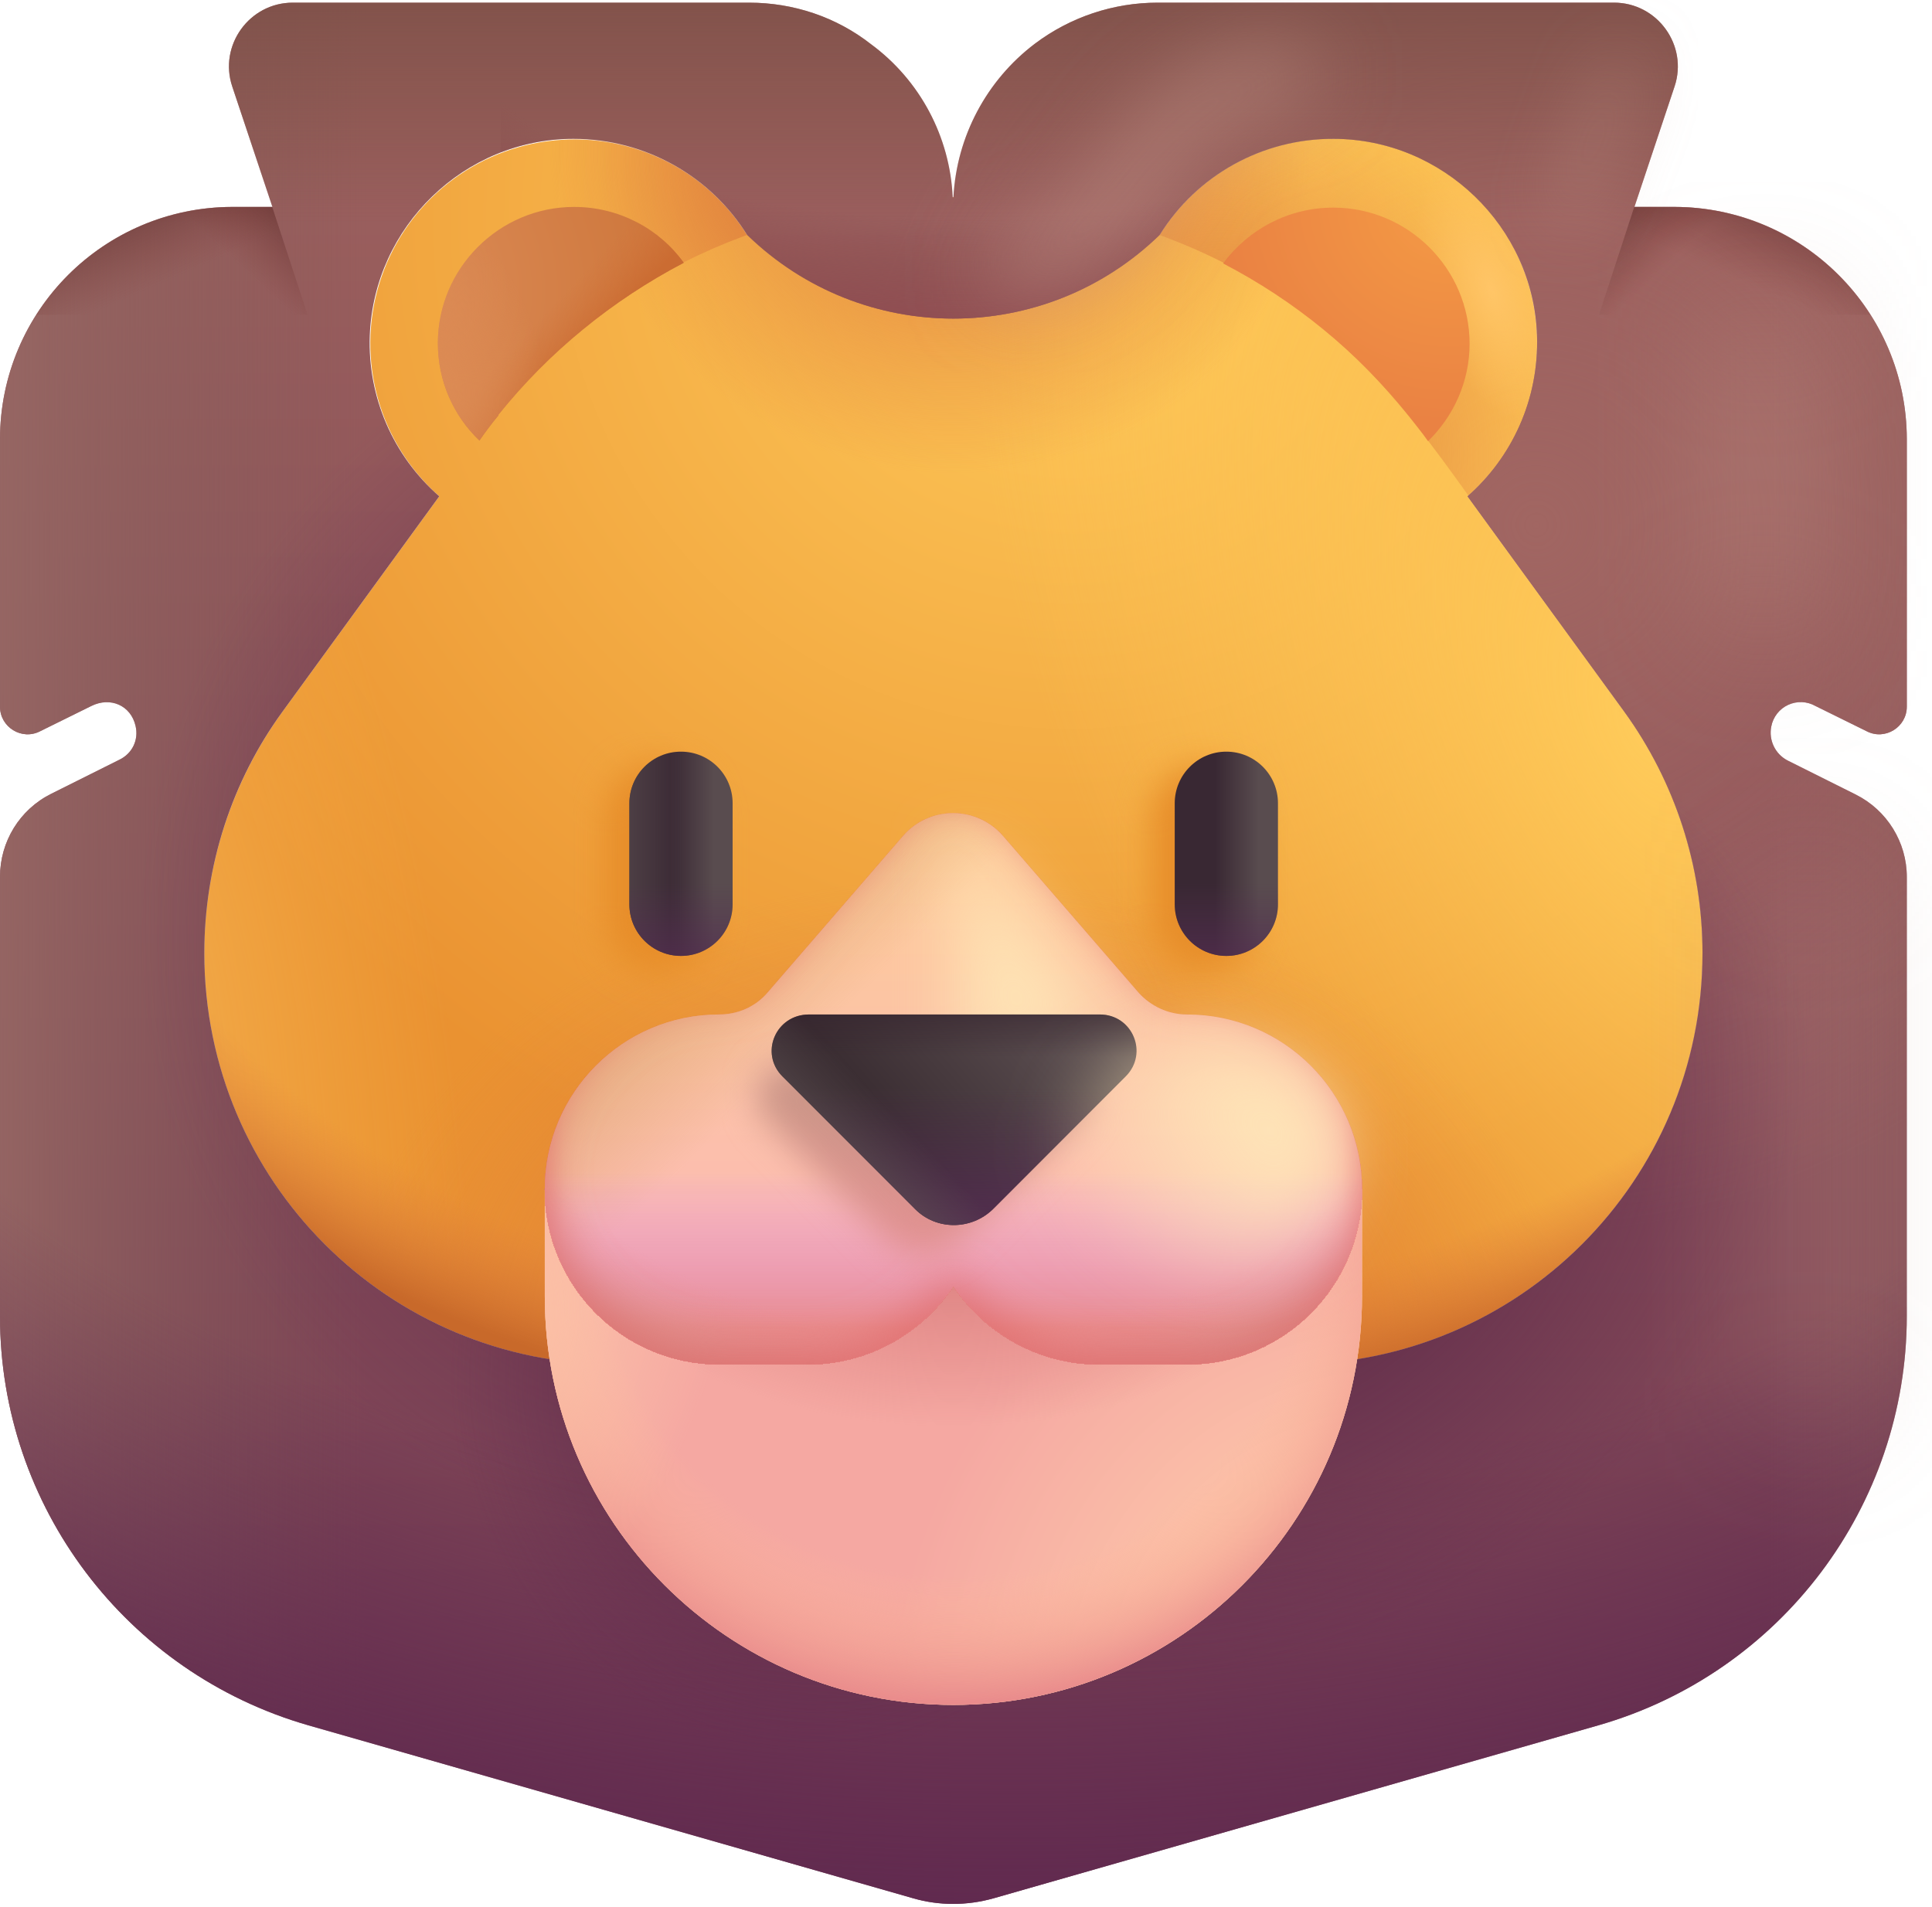
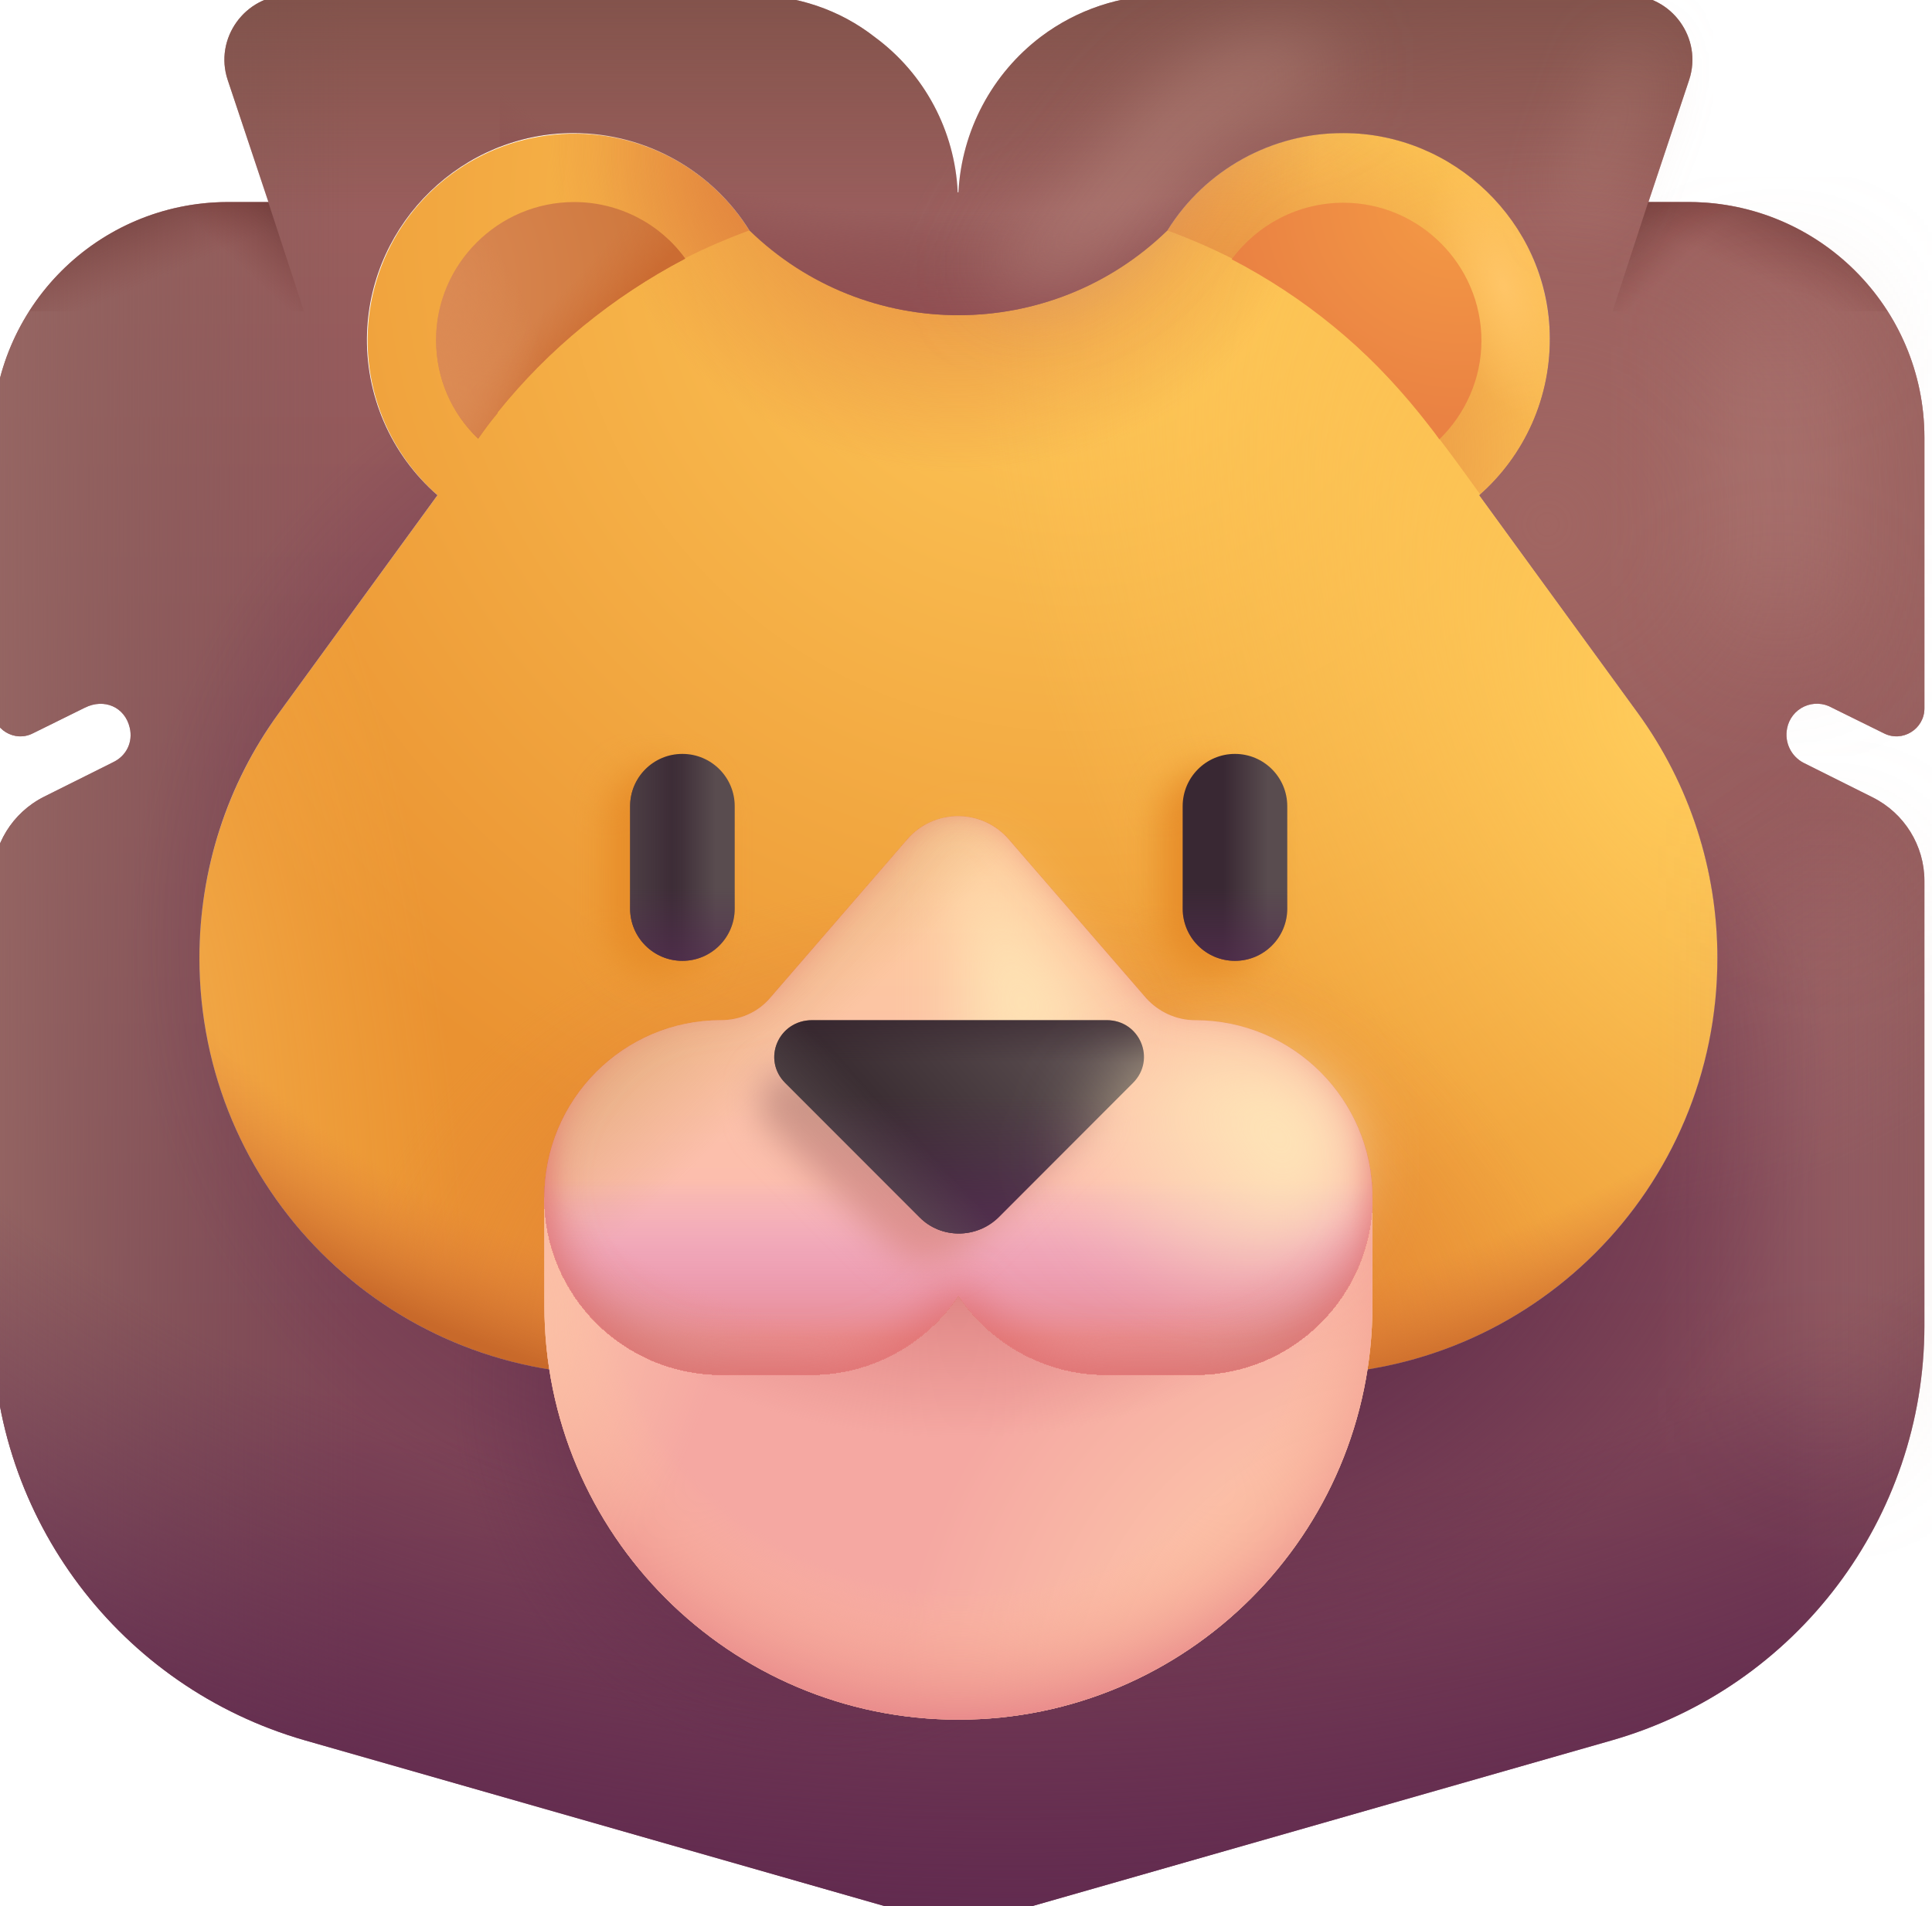
- <svg xmlns="http://www.w3.org/2000/svg" viewBox="2.00 2.00 28.37 28.00">
+ <svg xmlns="http://www.w3.org/2000/svg" viewBox="2.11 2.11 28.00 27.62">
  <g fill="none">
    <path fill="url(#lion-iWYtDMb)" d="m25.85 12.449l-2.3-3.16c.63-.55 1.02-1.35 1.02-2.25a2.996 2.996 0 0 0-5.54-1.59c-.94-.36-1.96-.55-3.03-.55s-2.09.2-3.03.55a2.996 2.996 0 1 0-4.52 3.84l-2.3 3.16A6.04 6.04 0 0 0 5 15.999c0 3.34 2.7 6.04 6.04 6.04h9.92c3.34 0 6.04-2.7 6.04-6.04c0-1.27-.4-2.52-1.15-3.55" />
    <path fill="url(#lion-iwUwZvb)" d="m25.85 12.449l-2.3-3.16c.63-.55 1.02-1.35 1.02-2.25a2.996 2.996 0 0 0-5.54-1.59c-.94-.36-1.96-.55-3.03-.55s-2.09.2-3.03.55a2.996 2.996 0 1 0-4.52 3.84l-2.3 3.16A6.04 6.04 0 0 0 5 15.999c0 3.34 2.7 6.04 6.04 6.04h9.92c3.34 0 6.04-2.7 6.04-6.04c0-1.27-.4-2.52-1.15-3.55" />
    <path fill="url(#lion-iiJ5Y3n)" fill-opacity=".4" d="m25.85 12.449l-2.3-3.16c.63-.55 1.02-1.35 1.02-2.25a2.996 2.996 0 0 0-5.54-1.59c-.94-.36-1.96-.55-3.03-.55s-2.09.2-3.03.55a2.996 2.996 0 1 0-4.52 3.84l-2.3 3.16A6.04 6.04 0 0 0 5 15.999c0 3.34 2.7 6.04 6.04 6.04h9.92c3.34 0 6.04-2.7 6.04-6.04c0-1.27-.4-2.52-1.15-3.55" />
    <path fill="url(#lion-iqNjKGc)" d="m25.85 12.449l-2.3-3.16c.63-.55 1.02-1.35 1.02-2.25a2.996 2.996 0 0 0-5.54-1.59c-.94-.36-1.96-.55-3.03-.55s-2.09.2-3.03.55a2.996 2.996 0 1 0-4.52 3.84l-2.3 3.16A6.04 6.04 0 0 0 5 15.999c0 3.34 2.7 6.04 6.04 6.04h9.92c3.34 0 6.04-2.7 6.04-6.04c0-1.27-.4-2.52-1.15-3.55" />
    <path fill="url(#lion-iuSfeNd)" d="m25.85 12.449l-2.3-3.16c.63-.55 1.02-1.35 1.02-2.25a2.996 2.996 0 0 0-5.54-1.59c-.94-.36-1.96-.55-3.03-.55s-2.09.2-3.03.55a2.996 2.996 0 1 0-4.52 3.84l-2.3 3.16A6.04 6.04 0 0 0 5 15.999c0 3.34 2.7 6.04 6.04 6.04h9.92c3.34 0 6.04-2.7 6.04-6.04c0-1.27-.4-2.52-1.15-3.55" />
    <path fill="url(#lion-iDLIgXc)" d="m25.85 12.449l-2.3-3.16c.63-.55 1.02-1.35 1.02-2.25a2.996 2.996 0 0 0-5.54-1.59c-.94-.36-1.96-.55-3.03-.55s-2.09.2-3.03.55a2.996 2.996 0 1 0-4.52 3.84l-2.3 3.16A6.04 6.04 0 0 0 5 15.999c0 3.34 2.7 6.04 6.04 6.04h9.92c3.34 0 6.04-2.7 6.04-6.04c0-1.27-.4-2.52-1.15-3.55" />
    <path fill="url(#lion-iAM5hBe)" d="m23.562 9.278l-.007-.01c-1.006-1.4-2.167-3.014-4.715-3.883v-.006q.096.034.19.07a2.996 2.996 0 0 1 5.54 1.59c0 .894-.385 1.69-1.008 2.24" />
    <path fill="url(#lion-iwdNeJj)" d="m23.562 9.278l-.007-.01c-1.006-1.4-2.167-3.014-4.715-3.883v-.006q.096.034.19.07a2.996 2.996 0 0 1 5.54 1.59c0 .894-.385 1.69-1.008 2.24" />
    <path fill="url(#lion-i0NgWcb)" d="m8.434 9.278l.007-.01c1.006-1.4 2.167-3.014 4.715-3.883v-.006l-.19.07a2.996 2.996 0 0 0-5.54 1.59c0 .894.385 1.69 1.008 2.24" />
    <path fill="url(#lion-ikcUgkb)" d="M9.04 8.469c.09-.13.18-.25.28-.37v-.01c.74-.92 1.67-1.68 2.72-2.23c-.36-.5-.95-.82-1.61-.82c-1.1 0-2 .9-2 2c0 .56.23 1.07.61 1.43" />
    <path fill="url(#lion-ivz6NMd)" d="M9.04 8.469c.09-.13.18-.25.28-.37v-.01c.74-.92 1.67-1.68 2.72-2.23c-.36-.5-.95-.82-1.61-.82c-1.1 0-2 .9-2 2c0 .56.23 1.07.61 1.43" />
    <path fill="url(#lion-ioKTkdb)" d="M9.04 8.469c.09-.13.18-.25.28-.37v-.01c.74-.92 1.67-1.68 2.72-2.23c-.36-.5-.95-.82-1.61-.82c-1.1 0-2 .9-2 2c0 .56.23 1.07.61 1.43" />
    <path fill="url(#lion-iLOSEQd)" d="M22.68 8.099c.1.13.2.25.29.38c.37-.36.61-.87.61-1.43c0-1.1-.9-2-2-2c-.66 0-1.25.32-1.62.82a8.5 8.5 0 0 1 2.72 2.23" />
    <path fill="url(#lion-iSW5cfb)" d="m28.66 12.369l.75.37c.27.14.59-.06.59-.36v-3.93a3.415 3.415 0 0 0-3.41-3.41H26l.59-1.77c.2-.6-.25-1.23-.89-1.23H19c-.65 0-1.28.21-1.8.6a3.03 3.03 0 0 0-1.2 2.26h-.01c-.04-.89-.48-1.72-1.2-2.25c-.51-.4-1.14-.61-1.79-.61H6.3c-.64 0-1.09.63-.89 1.23L6 5.039h-.59A3.415 3.415 0 0 0 2 8.449v3.93c0 .3.32.5.59.36l.75-.37c.28-.14.58-.01.65.29c.05.21-.05.41-.24.5l-1 .5c-.46.23-.75.7-.75 1.22v6.45c0 2.79 1.85 5.24 4.53 6.01l8.88 2.54c.38.11.79.11 1.18 0l8.88-2.54a6.255 6.255 0 0 0 4.53-6.01v-6.45c0-.51-.29-.98-.75-1.21l-1-.5a.46.46 0 0 1-.24-.5a.44.44 0 0 1 .65-.3M27 15.999c0 3.34-2.7 6.04-6.04 6.04h-9.92c-3.34 0-6.04-2.7-6.04-6.04c0-1.28.4-2.52 1.15-3.55l2.3-3.16a2.99 2.99 0 0 1-1.02-2.36c.06-1.6 1.39-2.89 2.99-2.89c1.07 0 2.02.56 2.55 1.41a4.347 4.347 0 0 0 6.06 0a2.99 2.99 0 0 1 2.55-1.41c1.6 0 2.94 1.29 2.99 2.89c.03.94-.37 1.79-1.02 2.36l2.3 3.16a6.04 6.04 0 0 1 1.15 3.55" />
    <path fill="url(#lion-iaNvX7c)" d="m28.66 12.369l.75.37c.27.14.59-.06.59-.36v-3.93a3.415 3.415 0 0 0-3.41-3.41H26l.59-1.77c.2-.6-.25-1.23-.89-1.23H19c-.65 0-1.28.21-1.8.6a3.03 3.03 0 0 0-1.2 2.26h-.01c-.04-.89-.48-1.72-1.2-2.25c-.51-.4-1.14-.61-1.79-.61H6.3c-.64 0-1.09.63-.89 1.23L6 5.039h-.59A3.415 3.415 0 0 0 2 8.449v3.93c0 .3.32.5.59.36l.75-.37c.28-.14.58-.01.65.29c.05.21-.05.41-.24.5l-1 .5c-.46.23-.75.7-.75 1.22v6.45c0 2.79 1.85 5.24 4.53 6.01l8.88 2.54c.38.11.79.11 1.18 0l8.88-2.54a6.255 6.255 0 0 0 4.53-6.01v-6.45c0-.51-.29-.98-.75-1.21l-1-.5a.46.46 0 0 1-.24-.5a.44.44 0 0 1 .65-.3M27 15.999c0 3.34-2.7 6.04-6.04 6.04h-9.92c-3.34 0-6.04-2.7-6.04-6.04c0-1.28.4-2.52 1.15-3.55l2.3-3.16a2.99 2.99 0 0 1-1.02-2.36c.06-1.6 1.39-2.89 2.99-2.89c1.07 0 2.02.56 2.55 1.41a4.347 4.347 0 0 0 6.06 0a2.99 2.99 0 0 1 2.55-1.41c1.6 0 2.94 1.29 2.99 2.89c.03.94-.37 1.79-1.02 2.36l2.3 3.16a6.04 6.04 0 0 1 1.15 3.55" />
    <path fill="url(#lion-ikAM6Je)" d="m28.66 12.369l.75.37c.27.14.59-.06.59-.36v-3.93a3.415 3.415 0 0 0-3.41-3.41H26l.59-1.77c.2-.6-.25-1.23-.89-1.23H19c-.65 0-1.28.21-1.8.6a3.03 3.03 0 0 0-1.2 2.26h-.01c-.04-.89-.48-1.72-1.2-2.25c-.51-.4-1.14-.61-1.79-.61H6.3c-.64 0-1.09.63-.89 1.23L6 5.039h-.59A3.415 3.415 0 0 0 2 8.449v3.93c0 .3.32.5.59.36l.75-.37c.28-.14.58-.01.65.29c.05.21-.05.41-.24.5l-1 .5c-.46.23-.75.7-.75 1.22v6.45c0 2.79 1.85 5.24 4.53 6.01l8.88 2.54c.38.11.79.11 1.18 0l8.88-2.54a6.255 6.255 0 0 0 4.53-6.01v-6.45c0-.51-.29-.98-.75-1.21l-1-.5a.46.46 0 0 1-.24-.5a.44.44 0 0 1 .65-.3M27 15.999c0 3.34-2.7 6.04-6.04 6.04h-9.92c-3.34 0-6.04-2.7-6.04-6.04c0-1.28.4-2.52 1.15-3.55l2.3-3.16a2.99 2.99 0 0 1-1.02-2.36c.06-1.6 1.39-2.89 2.99-2.89c1.07 0 2.02.56 2.55 1.41a4.347 4.347 0 0 0 6.06 0a2.99 2.99 0 0 1 2.55-1.41c1.6 0 2.94 1.29 2.99 2.89c.03.94-.37 1.79-1.02 2.36l2.3 3.16a6.04 6.04 0 0 1 1.15 3.55" />
    <path fill="url(#lion-ifF7dec)" d="m28.66 12.369l.75.37c.27.14.59-.06.59-.36v-3.93a3.415 3.415 0 0 0-3.41-3.41H26l.59-1.77c.2-.6-.25-1.23-.89-1.23H19c-.65 0-1.28.21-1.8.6a3.03 3.03 0 0 0-1.2 2.26h-.01c-.04-.89-.48-1.72-1.2-2.25c-.51-.4-1.14-.61-1.79-.61H6.3c-.64 0-1.09.63-.89 1.23L6 5.039h-.59A3.415 3.415 0 0 0 2 8.449v3.93c0 .3.32.5.59.36l.75-.37c.28-.14.58-.01.65.29c.05.21-.05.41-.24.5l-1 .5c-.46.23-.75.7-.75 1.22v6.45c0 2.79 1.85 5.24 4.53 6.01l8.88 2.54c.38.11.79.11 1.18 0l8.88-2.54a6.255 6.255 0 0 0 4.53-6.01v-6.45c0-.51-.29-.98-.75-1.21l-1-.5a.46.46 0 0 1-.24-.5a.44.44 0 0 1 .65-.3M27 15.999c0 3.34-2.7 6.04-6.04 6.04h-9.92c-3.34 0-6.04-2.7-6.04-6.04c0-1.28.4-2.52 1.15-3.55l2.3-3.16a2.99 2.99 0 0 1-1.02-2.36c.06-1.6 1.39-2.89 2.99-2.89c1.07 0 2.02.56 2.55 1.41a4.347 4.347 0 0 0 6.06 0a2.99 2.99 0 0 1 2.55-1.41c1.6 0 2.94 1.29 2.99 2.89c.03.94-.37 1.79-1.02 2.36l2.3 3.16a6.04 6.04 0 0 1 1.15 3.55" />
    <path fill="url(#lion-ixvK2Rc)" d="m28.66 12.369l.75.37c.27.14.59-.06.59-.36v-3.93a3.415 3.415 0 0 0-3.41-3.41H26l.59-1.77c.2-.6-.25-1.23-.89-1.23H19c-.65 0-1.28.21-1.8.6a3.03 3.03 0 0 0-1.2 2.26h-.01c-.04-.89-.48-1.72-1.2-2.25c-.51-.4-1.14-.61-1.79-.61H6.3c-.64 0-1.09.63-.89 1.23L6 5.039h-.59A3.415 3.415 0 0 0 2 8.449v3.93c0 .3.32.5.59.36l.75-.37c.28-.14.58-.01.65.29c.05.21-.05.41-.24.5l-1 .5c-.46.23-.75.7-.75 1.22v6.45c0 2.79 1.85 5.24 4.53 6.01l8.88 2.54c.38.11.79.11 1.18 0l8.88-2.54a6.255 6.255 0 0 0 4.53-6.01v-6.45c0-.51-.29-.98-.75-1.21l-1-.5a.46.46 0 0 1-.24-.5a.44.44 0 0 1 .65-.3M27 15.999c0 3.34-2.7 6.04-6.04 6.04h-9.92c-3.34 0-6.04-2.7-6.04-6.04c0-1.28.4-2.52 1.15-3.55l2.3-3.16a2.99 2.99 0 0 1-1.02-2.36c.06-1.6 1.39-2.89 2.99-2.89c1.07 0 2.02.56 2.55 1.41a4.347 4.347 0 0 0 6.06 0a2.99 2.99 0 0 1 2.55-1.41c1.6 0 2.94 1.29 2.99 2.89c.03.94-.37 1.79-1.02 2.36l2.3 3.16a6.04 6.04 0 0 1 1.15 3.55" />
    <path fill="url(#lion-iuHVa8d)" d="m28.66 12.369l.75.37c.27.14.59-.06.59-.36v-3.93a3.415 3.415 0 0 0-3.41-3.41H26l.59-1.77c.2-.6-.25-1.23-.89-1.23H19c-.65 0-1.28.21-1.8.6a3.03 3.03 0 0 0-1.2 2.26h-.01c-.04-.89-.48-1.72-1.2-2.25c-.51-.4-1.14-.61-1.79-.61H6.3c-.64 0-1.09.63-.89 1.23L6 5.039h-.59A3.415 3.415 0 0 0 2 8.449v3.93c0 .3.32.5.59.36l.75-.37c.28-.14.58-.01.65.29c.05.21-.05.41-.24.5l-1 .5c-.46.23-.75.7-.75 1.22v6.45c0 2.79 1.85 5.24 4.53 6.01l8.88 2.54c.38.11.79.11 1.18 0l8.88-2.54a6.255 6.255 0 0 0 4.53-6.01v-6.45c0-.51-.29-.98-.75-1.21l-1-.5a.46.46 0 0 1-.24-.5a.44.44 0 0 1 .65-.3M27 15.999c0 3.34-2.7 6.04-6.04 6.04h-9.92c-3.34 0-6.04-2.7-6.04-6.04c0-1.28.4-2.52 1.15-3.55l2.3-3.16a2.99 2.99 0 0 1-1.02-2.36c.06-1.6 1.39-2.89 2.99-2.89c1.07 0 2.02.56 2.55 1.41a4.347 4.347 0 0 0 6.06 0a2.99 2.99 0 0 1 2.55-1.41c1.6 0 2.94 1.29 2.99 2.89c.03.94-.37 1.79-1.02 2.36l2.3 3.16a6.04 6.04 0 0 1 1.15 3.55" />
    <path fill="url(#lion-izm2izd)" d="m28.66 12.369l.75.37c.27.14.59-.06.59-.36v-3.93a3.415 3.415 0 0 0-3.41-3.41H26l.59-1.77c.2-.6-.25-1.23-.89-1.23H19c-.65 0-1.28.21-1.8.6a3.03 3.03 0 0 0-1.2 2.26h-.01c-.04-.89-.48-1.72-1.2-2.25c-.51-.4-1.14-.61-1.79-.61H6.3c-.64 0-1.09.63-.89 1.23L6 5.039h-.59A3.415 3.415 0 0 0 2 8.449v3.93c0 .3.32.5.59.36l.75-.37c.28-.14.58-.01.65.29c.05.21-.05.41-.24.5l-1 .5c-.46.23-.75.7-.75 1.22v6.45c0 2.79 1.85 5.24 4.53 6.01l8.88 2.54c.38.11.79.11 1.18 0l8.88-2.54a6.255 6.255 0 0 0 4.53-6.01v-6.45c0-.51-.29-.98-.75-1.21l-1-.5a.46.46 0 0 1-.24-.5a.44.44 0 0 1 .65-.3M27 15.999c0 3.34-2.7 6.04-6.04 6.04h-9.92c-3.34 0-6.04-2.7-6.04-6.04c0-1.28.4-2.52 1.15-3.55l2.3-3.16a2.99 2.99 0 0 1-1.02-2.36c.06-1.6 1.39-2.89 2.99-2.89c1.07 0 2.02.56 2.55 1.41a4.347 4.347 0 0 0 6.06 0a2.99 2.99 0 0 1 2.55-1.41c1.6 0 2.94 1.29 2.99 2.89c.03.94-.37 1.79-1.02 2.36l2.3 3.16a6.04 6.04 0 0 1 1.15 3.55" />
    <path fill="url(#lion-iCHXbvA)" d="m28.66 12.369l.75.37c.27.14.59-.06.59-.36v-3.93a3.415 3.415 0 0 0-3.41-3.41H26l.59-1.77c.2-.6-.25-1.23-.89-1.23H19c-.65 0-1.28.21-1.8.6a3.03 3.03 0 0 0-1.2 2.26h-.01c-.04-.89-.48-1.72-1.2-2.25c-.51-.4-1.14-.61-1.79-.61H6.3c-.64 0-1.09.63-.89 1.23L6 5.039h-.59A3.415 3.415 0 0 0 2 8.449v3.93c0 .3.32.5.59.36l.75-.37c.28-.14.58-.01.65.29c.05.21-.05.41-.24.5l-1 .5c-.46.23-.75.7-.75 1.22v6.45c0 2.79 1.85 5.24 4.53 6.01l8.88 2.54c.38.11.79.11 1.18 0l8.88-2.54a6.255 6.255 0 0 0 4.53-6.01v-6.45c0-.51-.29-.98-.75-1.21l-1-.5a.46.46 0 0 1-.24-.5a.44.44 0 0 1 .65-.3M27 15.999c0 3.34-2.7 6.04-6.04 6.04h-9.92c-3.34 0-6.04-2.7-6.04-6.04c0-1.28.4-2.52 1.15-3.55l2.3-3.16a2.99 2.99 0 0 1-1.02-2.36c.06-1.6 1.39-2.89 2.99-2.89c1.07 0 2.02.56 2.55 1.41a4.347 4.347 0 0 0 6.06 0a2.99 2.99 0 0 1 2.55-1.41c1.6 0 2.94 1.29 2.99 2.89c.03.94-.37 1.79-1.02 2.36l2.3 3.16a6.04 6.04 0 0 1 1.15 3.55" />
    <path fill="url(#lion-ioiFITg)" d="m28.66 12.369l.75.37c.27.14.59-.06.59-.36v-3.93a3.415 3.415 0 0 0-3.41-3.41H26l.59-1.77c.2-.6-.25-1.23-.89-1.23H19c-.65 0-1.28.21-1.8.6a3.03 3.03 0 0 0-1.2 2.26h-.01c-.04-.89-.48-1.72-1.2-2.25c-.51-.4-1.14-.61-1.79-.61H6.3c-.64 0-1.09.63-.89 1.23L6 5.039h-.59A3.415 3.415 0 0 0 2 8.449v3.93c0 .3.32.5.59.36l.75-.37c.28-.14.58-.01.65.29c.05.21-.05.41-.24.5l-1 .5c-.46.23-.75.7-.75 1.22v6.45c0 2.79 1.85 5.24 4.53 6.01l8.88 2.54c.38.11.79.11 1.18 0l8.88-2.54a6.255 6.255 0 0 0 4.53-6.01v-6.45c0-.51-.29-.98-.75-1.21l-1-.5a.46.46 0 0 1-.24-.5a.44.44 0 0 1 .65-.3M27 15.999c0 3.34-2.7 6.04-6.04 6.04h-9.92c-3.34 0-6.04-2.7-6.04-6.04c0-1.28.4-2.52 1.15-3.55l2.3-3.16a2.99 2.99 0 0 1-1.02-2.36c.06-1.6 1.39-2.89 2.99-2.89c1.07 0 2.02.56 2.55 1.41a4.347 4.347 0 0 0 6.06 0a2.99 2.99 0 0 1 2.55-1.41c1.6 0 2.94 1.29 2.99 2.89c.03.94-.37 1.79-1.02 2.36l2.3 3.16a6.04 6.04 0 0 1 1.15 3.55" />
    <path fill="url(#lion-iZyyhGd)" d="M22 2.039h-3c-.65 0-1.28.21-1.8.6a3.03 3.03 0 0 0-1.2 2.26h-.01c-.04-.89-.48-1.72-1.2-2.25c-.51-.4-1.14-.61-1.79-.61H9.352v2.2a3.004 3.004 0 0 1 3.618 1.21a4.347 4.347 0 0 0 6.06 0A2.99 2.99 0 0 1 22 4.069z" />
    <path fill="url(#lion-i2tLGxb)" d="M2.532 6.623h3.984l-.519-1.584H5.41a3.42 3.42 0 0 0-2.878 1.584" />
    <path fill="url(#lion-i8quo2b)" d="M2.532 6.623h3.984l-.519-1.584H5.41a3.42 3.42 0 0 0-2.878 1.584" />
    <path fill="url(#lion-iYJkD4c)" d="M29.464 6.623H25.48l.518-1.584h.588a3.42 3.42 0 0 1 2.878 1.584" />
    <path fill="url(#lion-iDskrKe)" d="M29.464 6.623H25.48l.518-1.584h.588a3.42 3.42 0 0 1 2.878 1.584" />
    <path fill="#FFDEA3" d="M16 27.039c-3.31 0-6-2.69-6-6v-1.57h12v1.57c0 3.31-2.69 6-6 6" />
    <path fill="url(#lion-iYva03b)" d="M16 27.039c-3.31 0-6-2.69-6-6v-1.57h12v1.57c0 3.31-2.69 6-6 6" />
    <path fill="url(#lion-i2TyHEd)" d="M16 27.039c-3.31 0-6-2.69-6-6v-1.57h12v1.57c0 3.31-2.69 6-6 6" />
    <path fill="url(#lion-iewYibd)" d="M16 27.039c-3.31 0-6-2.69-6-6v-1.57h12v1.57c0 3.31-2.69 6-6 6" />
    <path fill="url(#lion-i2yXaAe)" d="M16 27.039c-3.31 0-6-2.69-6-6v-1.57h12v1.57c0 3.31-2.69 6-6 6" />
    <g filter="url(#lion-iYJqrrd)">
      <path fill="url(#lion-i3UP6md)" d="M19.43 16.899c-.27 0-.53-.12-.71-.32l-1.99-2.3a.97.97 0 0 0-1.47 0l-1.99 2.3c-.18.21-.44.32-.71.32c-1.41 0-2.56 1.15-2.56 2.57a2.57 2.57 0 0 0 2.57 2.57h1.29c.89 0 1.68-.46 2.14-1.15c.46.69 1.25 1.15 2.14 1.15h1.29a2.57 2.57 0 1 0 0-5.14" />
      <path fill="url(#lion-i7uKghe)" d="M19.43 16.899c-.27 0-.53-.12-.71-.32l-1.99-2.3a.97.97 0 0 0-1.47 0l-1.99 2.3c-.18.21-.44.32-.71.32c-1.41 0-2.56 1.15-2.56 2.57a2.57 2.57 0 0 0 2.57 2.57h1.29c.89 0 1.68-.46 2.14-1.15c.46.69 1.25 1.15 2.14 1.15h1.29a2.57 2.57 0 1 0 0-5.14" />
      <path fill="url(#lion-ixIS9Rj)" d="M19.43 16.899c-.27 0-.53-.12-.71-.32l-1.99-2.3a.97.97 0 0 0-1.47 0l-1.99 2.3c-.18.21-.44.32-.71.32c-1.41 0-2.56 1.15-2.56 2.57a2.57 2.57 0 0 0 2.57 2.57h1.29c.89 0 1.68-.46 2.14-1.15c.46.69 1.25 1.15 2.14 1.15h1.29a2.57 2.57 0 1 0 0-5.14" />
      <path fill="url(#lion-ivdoy5d)" d="M19.43 16.899c-.27 0-.53-.12-.71-.32l-1.99-2.3a.97.97 0 0 0-1.47 0l-1.99 2.3c-.18.21-.44.32-.71.32c-1.41 0-2.56 1.15-2.56 2.57a2.57 2.57 0 0 0 2.57 2.57h1.29c.89 0 1.68-.46 2.14-1.15c.46.69 1.25 1.15 2.14 1.15h1.29a2.57 2.57 0 1 0 0-5.14" />
    </g>
    <g fill="#E78D29" filter="url(#lion-ixVgMJb)">
      <path d="M18.906 14.015a.758.758 0 1 1 1.516 0V15.5a.758.758 0 1 1-1.516 0zm-8.007 0a.758.758 0 1 1 1.515 0V15.5a.758.758 0 1 1-1.515 0z" />
    </g>
    <rect width="1.516" height="3" x="19.25" y="13.039" fill="url(#lion-i75UQad)" rx=".758" />
    <rect width="1.516" height="3" x="19.25" y="13.039" fill="url(#lion-i1uS9lb)" rx=".758" />
    <rect width="1.516" height="3" x="11.242" y="13.039" fill="url(#lion-ijzWqKd)" rx=".758" />
    <rect width="1.516" height="3" x="11.242" y="13.039" fill="url(#lion-iVPW1yd)" rx=".758" />
    <rect width="1.516" height="3" x="11.242" y="13.039" fill="url(#lion-i4TEmje)" rx=".758" />
    <g filter="url(#lion-iajYBpb)">
      <path fill="#FFEDBA" fill-opacity=".75" d="M16.094 14.295v3.625l2.25-.781z" />
    </g>
    <g filter="url(#lion-i8u46Rc)">
      <path fill="url(#lion-iHZQ9sd)" d="m13.247 18.436l1.783 1.794a.74.74 0 0 0 1.042 0l1.782-1.794a.49.49 0 0 0-.347-.836h-3.903a.49.49 0 0 0-.357.836" />
    </g>
    <path fill="url(#lion-iyatHCb)" d="m13.49 17.809l1.95 1.95c.31.31.82.31 1.14 0l1.95-1.95c.34-.34.1-.91-.38-.91h-4.27c-.49 0-.73.57-.39.91" />
    <path fill="url(#lion-iTDq1cd)" d="m13.49 17.809l1.95 1.95c.31.31.82.31 1.14 0l1.95-1.95c.34-.34.1-.91-.38-.91h-4.27c-.49 0-.73.57-.39.91" />
    <path fill="url(#lion-iugycpo)" d="m13.49 17.809l1.95 1.95c.31.31.82.31 1.14 0l1.95-1.95c.34-.34.1-.91-.38-.91h-4.27c-.49 0-.73.57-.39.91" />
    <path fill="url(#lion-iZ1RQxc)" d="m13.49 17.809l1.95 1.95c.31.31.82.31 1.14 0l1.95-1.95c.34-.34.1-.91-.38-.91h-4.27c-.49 0-.73.57-.39.91" />
    <g filter="url(#lion-iVGQRrd)">
      <ellipse cx="19.611" cy="19.021" fill="url(#lion-ipxfdte)" rx="2.061" ry="1.742" />
    </g>
    <g filter="url(#lion-io2enVd)">
      <path stroke="#C49589" stroke-linecap="round" stroke-width=".5" d="M16.797 5.967c.312-.089 1.125-.188 1.906-1.469c.79-1.297 1.985-1.406 2.375-1.406" />
    </g>
    <g filter="url(#lion-iuahXoe)">
      <path fill="#C39589" fill-opacity=".5" d="M28.156 14.848h.813v7.854h-.813z" />
    </g>
    <g filter="url(#lion-iwSySsc)">
      <path fill="#C39589" fill-opacity=".75" d="M27.472 6.679h.813v4.394h-.813z" />
    </g>
    <g filter="url(#lion-icfNmzb)">
      <path stroke="#C49589" stroke-linecap="round" stroke-width=".2" d="M25.828 2.951L25 5.154" />
    </g>
    <defs>
      <radialGradient id="lion-iWYtDMb" cx="0" cy="0" r="1" gradientTransform="matrix(0 19.5625 -19.4375 0 17.688 5.201)" gradientUnits="userSpaceOnUse">
        <stop stop-color="#FFCB5A" />
        <stop offset=".767" stop-color="#EA9231" />
      </radialGradient>
      <radialGradient id="lion-iwUwZvb" cx="0" cy="0" r="1" gradientTransform="matrix(-7.31252 3.56245 -6.65989 -13.67054 26.125 12.639)" gradientUnits="userSpaceOnUse">
        <stop stop-color="#FFCB5A" />
        <stop offset="1" stop-color="#FFCB5A" stop-opacity="0" />
      </radialGradient>
      <radialGradient id="lion-iiJ5Y3n" cx="0" cy="0" r="1" gradientTransform="matrix(4.4375 -.75 2.18382 12.92095 4 16.826)" gradientUnits="userSpaceOnUse">
        <stop stop-color="#FFD375" />
        <stop offset="1" stop-color="#FFCB5A" stop-opacity="0" />
      </radialGradient>
      <radialGradient id="lion-iqNjKGc" cx="0" cy="0" r="1" gradientTransform="matrix(0 -6.75 8.9375 0 16 21.639)" gradientUnits="userSpaceOnUse">
        <stop stop-color="#DF7D3C" />
        <stop offset="1" stop-color="#DF7D3C" stop-opacity="0" />
      </radialGradient>
      <radialGradient id="lion-iuSfeNd" cx="0" cy="0" r="1" gradientTransform="matrix(0 4.625 -5.24685 0 16 4.326)" gradientUnits="userSpaceOnUse">
        <stop stop-color="#DF7D3C" />
        <stop offset="1" stop-color="#DF7D3C" stop-opacity="0" />
      </radialGradient>
      <radialGradient id="lion-iDLIgXc" cx="0" cy="0" r="1" gradientTransform="rotate(87.138 2.478 14.79)scale(11.2641 16.3049)" gradientUnits="userSpaceOnUse">
        <stop offset=".865" stop-color="#DF7D3C" stop-opacity="0" />
        <stop offset="1" stop-color="#C8692A" />
      </radialGradient>
      <radialGradient id="lion-iAM5hBe" cx="0" cy="0" r="1" gradientTransform="matrix(3.53125 -2.75 3.25808 4.18366 20.375 8.139)" gradientUnits="userSpaceOnUse">
        <stop stop-color="#DF7D3C" />
        <stop offset="1" stop-color="#DF7D3C" stop-opacity="0" />
      </radialGradient>
      <radialGradient id="lion-iwdNeJj" cx="0" cy="0" r="1" gradientTransform="rotate(161.274 11.437 5.103)scale(.9734 2.03584)" gradientUnits="userSpaceOnUse">
        <stop stop-color="#FFC567" />
        <stop offset="1" stop-color="#FFC362" stop-opacity="0" />
      </radialGradient>
      <radialGradient id="lion-i0NgWcb" cx="0" cy="0" r="1" gradientTransform="rotate(162.628 6.499 3.302)scale(3.55864 4.21612)" gradientUnits="userSpaceOnUse">
        <stop stop-color="#DF7D3C" />
        <stop offset="1" stop-color="#DF7D3C" stop-opacity="0" />
      </radialGradient>
      <radialGradient id="lion-ikcUgkb" cx="0" cy="0" r="1" gradientTransform="matrix(4.5625 -.25 .26312 4.80193 7.812 6.264)" gradientUnits="userSpaceOnUse">
        <stop stop-color="#DC8C58" />
        <stop offset="1" stop-color="#CC7438" />
      </radialGradient>
      <radialGradient id="lion-ioKTkdb" cx="0" cy="0" r="1" gradientTransform="matrix(1.46875 -.28125 .49056 2.56181 8.508 7.623)" gradientUnits="userSpaceOnUse">
        <stop stop-color="#DC8B54" />
        <stop offset="1" stop-color="#DC8B54" stop-opacity="0" />
      </radialGradient>
      <radialGradient id="lion-iLOSEQd" cx="0" cy="0" r="1" gradientTransform="rotate(117.038 10.048 9.624)scale(3.11825 3.27287)" gradientUnits="userSpaceOnUse">
        <stop stop-color="#F49A45" />
        <stop offset="1" stop-color="#EA8243" />
      </radialGradient>
      <radialGradient id="lion-ifF7dec" cx="0" cy="0" r="1" gradientTransform="matrix(-.4375 18.63507 -27.08974 -.636 16.438 11.326)" gradientUnits="userSpaceOnUse">
        <stop offset=".689" stop-color="#612A4F" stop-opacity="0" />
        <stop offset="1" stop-color="#612A4F" />
      </radialGradient>
      <radialGradient id="lion-ixvK2Rc" cx="0" cy="0" r="1" gradientTransform="matrix(-7.50003 7.06248 -7.08209 -7.52085 24.563 9.701)" gradientUnits="userSpaceOnUse">
        <stop stop-color="#A16662" />
        <stop offset="1" stop-color="#A16662" stop-opacity="0" />
      </radialGradient>
      <radialGradient id="lion-izm2izd" cx="0" cy="0" r="1" gradientTransform="matrix(-5.43744 7.68754 -7.38577 -5.224 13.188 15.451)" gradientUnits="userSpaceOnUse">
        <stop stop-color="#512242" />
        <stop offset="1" stop-color="#612A4F" stop-opacity="0" />
      </radialGradient>
      <radialGradient id="lion-iCHXbvA" cx="0" cy="0" r="1" gradientTransform="matrix(-1.87503 5.37499 -5.164 -1.80143 14.125 22.076)" gradientUnits="userSpaceOnUse">
        <stop stop-color="#512242" />
        <stop offset="1" stop-color="#612A4F" stop-opacity="0" />
      </radialGradient>
      <radialGradient id="lion-ioiFITg" cx="0" cy="0" r="1" gradientTransform="rotate(56.464 -8.007 28.968)scale(6.44841 8.63095)" gradientUnits="userSpaceOnUse">
        <stop stop-color="#512242" />
        <stop offset="1" stop-color="#612A4F" stop-opacity="0" />
      </radialGradient>
      <radialGradient id="lion-iZyyhGd" cx="0" cy="0" r="1" gradientTransform="matrix(0 5.09375 -12.75 0 16.094 2.264)" gradientUnits="userSpaceOnUse">
        <stop offset=".576" stop-color="#844649" stop-opacity="0" />
        <stop offset=".881" stop-color="#914E52" />
      </radialGradient>
      <radialGradient id="lion-iYva03b" cx="0" cy="0" r="1" gradientTransform="rotate(-159.264 13.755 11.455)scale(7.48484)" gradientUnits="userSpaceOnUse">
        <stop offset=".239" stop-color="#FFCFAC" />
        <stop offset="1" stop-color="#F5A8A2" />
      </radialGradient>
      <radialGradient id="lion-i2TyHEd" cx="0" cy="0" r="1" gradientTransform="matrix(0 7.3125 -7.839 0 16 20.389)" gradientUnits="userSpaceOnUse">
        <stop offset=".65" stop-color="#FFBC99" stop-opacity="0" />
        <stop offset=".906" stop-color="#E98C8C" />
      </radialGradient>
      <radialGradient id="lion-iewYibd" cx="0" cy="0" r="1" gradientTransform="matrix(3.3125 1.9375 -3.07134 5.251 8.25 22.201)" gradientUnits="userSpaceOnUse">
        <stop stop-color="#FFCFAC" />
        <stop offset="1" stop-color="#FFCFAC" stop-opacity="0" />
      </radialGradient>
      <radialGradient id="lion-i2yXaAe" cx="0" cy="0" r="1" gradientTransform="matrix(0 2.8125 -5.36337 0 16 20.139)" gradientUnits="userSpaceOnUse">
        <stop stop-color="#D87B7C" />
        <stop offset="1" stop-color="#D87B7C" stop-opacity="0" />
      </radialGradient>
      <radialGradient id="lion-ivdoy5d" cx="0" cy="0" r="1" gradientTransform="matrix(0 6.125 -9.07688 0 16 16.889)" gradientUnits="userSpaceOnUse">
        <stop offset=".76" stop-color="#E98F94" stop-opacity="0" />
        <stop offset="1" stop-color="#CC9688" />
      </radialGradient>
      <radialGradient id="lion-ipxfdte" cx="0" cy="0" r="1" gradientTransform="rotate(136.545 6.961 13.352)scale(3.88941 5.0611)" gradientUnits="userSpaceOnUse">
        <stop stop-color="#FFEDBA" />
        <stop offset="1" stop-color="#FFEDBA" stop-opacity="0" />
      </radialGradient>
      <linearGradient id="lion-ivz6NMd" x1="10.469" x2="9.469" y1="7.279" y2="6.357" gradientUnits="userSpaceOnUse">
        <stop stop-color="#CB6C32" />
        <stop offset=".587" stop-color="#D1743A" stop-opacity="0" />
      </linearGradient>
      <linearGradient id="lion-iSW5cfb" x1="16" x2="16" y1="1.73" y2="40.264" gradientUnits="userSpaceOnUse">
        <stop stop-color="#9F635E" />
        <stop offset="1" stop-color="#612A4F" />
      </linearGradient>
      <linearGradient id="lion-iaNvX7c" x1="1.188" x2="7.375" y1="21.264" y2="21.264" gradientUnits="userSpaceOnUse">
        <stop stop-color="#9A6A66" />
        <stop offset="1" stop-color="#7D5956" stop-opacity="0" />
      </linearGradient>
      <linearGradient id="lion-ikAM6Je" x1="32.625" x2="24.125" y1="21.264" y2="21.264" gradientUnits="userSpaceOnUse">
        <stop stop-color="#996862" />
        <stop offset=".551" stop-color="#996862" stop-opacity="0" />
      </linearGradient>
      <linearGradient id="lion-iuHVa8d" x1="16" x2="16" y1=".514" y2="5.264" gradientUnits="userSpaceOnUse">
        <stop stop-color="#754B42" />
        <stop offset="1" stop-color="#754B42" stop-opacity="0" />
      </linearGradient>
      <linearGradient id="lion-i2tLGxb" x1="5.313" x2="7.094" y1="5.717" y2="3.795" gradientUnits="userSpaceOnUse">
        <stop stop-color="#7E3835" stop-opacity="0" />
        <stop offset=".665" stop-color="#442524" />
      </linearGradient>
      <linearGradient id="lion-i8quo2b" x1="4.719" x2="3.25" y1="6.014" y2="2.639" gradientUnits="userSpaceOnUse">
        <stop stop-color="#7E3835" stop-opacity="0" />
        <stop offset=".572" stop-color="#442524" />
      </linearGradient>
      <linearGradient id="lion-iYJkD4c" x1="26.683" x2="24.902" y1="5.717" y2="3.795" gradientUnits="userSpaceOnUse">
        <stop stop-color="#7E3835" stop-opacity="0" />
        <stop offset=".665" stop-color="#442524" />
      </linearGradient>
      <linearGradient id="lion-iDskrKe" x1="27.277" x2="28.746" y1="6.014" y2="2.639" gradientUnits="userSpaceOnUse">
        <stop stop-color="#7E3835" stop-opacity="0" />
        <stop offset=".572" stop-color="#442524" />
      </linearGradient>
      <linearGradient id="lion-i3UP6md" x1="16" x2="16" y1="13.941" y2="23.389" gradientUnits="userSpaceOnUse">
        <stop stop-color="#FDCC98" />
        <stop offset="1" stop-color="#FBB3BE" />
        <stop offset="1" stop-color="#F4AD92" />
      </linearGradient>
      <linearGradient id="lion-i7uKghe" x1="10.781" x2="13.219" y1="15.514" y2="17.99" gradientUnits="userSpaceOnUse">
        <stop offset=".004" stop-color="#DAA168" />
        <stop offset="1" stop-color="#DAA168" stop-opacity="0" />
      </linearGradient>
      <linearGradient id="lion-ixIS9Rj" x1="16" x2="16" y1="22.358" y2="19.201" gradientUnits="userSpaceOnUse">
        <stop offset=".268" stop-color="#E98C8C" />
        <stop offset="1" stop-color="#DC8CE9" stop-opacity="0" />
      </linearGradient>
      <linearGradient id="lion-i75UQad" x1="20.677" x2="19.843" y1="14.539" y2="14.539" gradientUnits="userSpaceOnUse">
        <stop offset=".225" stop-color="#594C4F" />
        <stop offset="1" stop-color="#392833" />
      </linearGradient>
      <linearGradient id="lion-i1uS9lb" x1="21.002" x2="21.002" y1="16.564" y2="14.973" gradientUnits="userSpaceOnUse">
        <stop stop-color="#552D52" />
        <stop offset="1" stop-color="#552D52" stop-opacity="0" />
      </linearGradient>
      <linearGradient id="lion-ijzWqKd" x1="12.67" x2="11.836" y1="14.539" y2="14.539" gradientUnits="userSpaceOnUse">
        <stop offset=".225" stop-color="#594C4F" />
        <stop offset="1" stop-color="#392833" />
      </linearGradient>
      <linearGradient id="lion-iVPW1yd" x1="10.781" x2="12" y1="14.539" y2="14.539" gradientUnits="userSpaceOnUse">
        <stop stop-color="#594C4F" />
        <stop offset="1" stop-color="#594C4F" stop-opacity="0" />
      </linearGradient>
      <linearGradient id="lion-i4TEmje" x1="12.995" x2="12.995" y1="16.564" y2="14.973" gradientUnits="userSpaceOnUse">
        <stop stop-color="#552D52" />
        <stop offset="1" stop-color="#552D52" stop-opacity="0" />
      </linearGradient>
      <linearGradient id="lion-iHZQ9sd" x1="15.551" x2="15.551" y1="18.162" y2="20.912" gradientUnits="userSpaceOnUse">
        <stop stop-color="#CC9688" />
        <stop offset="1" stop-color="#E98F94" />
      </linearGradient>
      <linearGradient id="lion-iyatHCb" x1="18.689" x2="14.784" y1="16.326" y2="19.757" gradientUnits="userSpaceOnUse">
        <stop offset=".191" stop-color="#5F5254" />
        <stop offset="1" stop-color="#2E2127" />
      </linearGradient>
      <linearGradient id="lion-iTDq1cd" x1="16.438" x2="16.438" y1="17.737" y2="16.238" gradientUnits="userSpaceOnUse">
        <stop offset=".147" stop-color="#34222C" stop-opacity="0" />
        <stop offset=".873" stop-color="#34222C" />
      </linearGradient>
      <linearGradient id="lion-iugycpo" x1="17.366" x2="17.366" y1="20.251" y2="17.985" gradientUnits="userSpaceOnUse">
        <stop stop-color="#552D52" />
        <stop offset="1" stop-color="#552D52" stop-opacity="0" />
      </linearGradient>
      <linearGradient id="lion-iZ1RQxc" x1="14.25" x2="15.283" y1="19.514" y2="18.512" gradientUnits="userSpaceOnUse">
        <stop stop-color="#5F5254" />
        <stop offset="1" stop-color="#5F5254" stop-opacity="0" />
      </linearGradient>
      <filter id="lion-iYJqrrd" width="12" height="8.348" x="10" y="13.691" color-interpolation-filters="sRGB" filterUnits="userSpaceOnUse">
        <feFlood flood-opacity="0" result="BackgroundImageFix" />
        <feBlend in="SourceGraphic" in2="BackgroundImageFix" result="shape" />
        <feColorMatrix in="SourceAlpha" result="hardAlpha" values="0 0 0 0 0 0 0 0 0 0 0 0 0 0 0 0 0 0 127 0" />
        <feOffset dy="-.25" />
        <feGaussianBlur stdDeviation=".3" />
        <feComposite in2="hardAlpha" k2="-1" k3="1" operator="arithmetic" />
        <feColorMatrix values="0 0 0 0 0.875 0 0 0 0 0.416 0 0 0 0 0.416 0 0 0 0.75 0" />
        <feBlend in2="shape" result="effect1_innerShadow_28327_2199" />
      </filter>
      <filter id="lion-ixVgMJb" width="10.523" height="4" x="10.399" y="12.757" color-interpolation-filters="sRGB" filterUnits="userSpaceOnUse">
        <feFlood flood-opacity="0" result="BackgroundImageFix" />
        <feBlend in="SourceGraphic" in2="BackgroundImageFix" result="shape" />
        <feGaussianBlur result="effect1_foregroundBlur_28327_2199" stdDeviation=".25" />
      </filter>
      <filter id="lion-iajYBpb" width="4.25" height="5.625" x="15.094" y="13.295" color-interpolation-filters="sRGB" filterUnits="userSpaceOnUse">
        <feFlood flood-opacity="0" result="BackgroundImageFix" />
        <feBlend in="SourceGraphic" in2="BackgroundImageFix" result="shape" />
        <feGaussianBlur result="effect1_foregroundBlur_28327_2199" stdDeviation=".5" />
      </filter>
      <filter id="lion-i8u46Rc" width="5.898" height="3.844" x="12.602" y="17.1" color-interpolation-filters="sRGB" filterUnits="userSpaceOnUse">
        <feFlood flood-opacity="0" result="BackgroundImageFix" />
        <feBlend in="SourceGraphic" in2="BackgroundImageFix" result="shape" />
        <feGaussianBlur result="effect1_foregroundBlur_28327_2199" stdDeviation=".25" />
      </filter>
      <filter id="lion-iVGQRrd" width="6.122" height="5.484" x="16.55" y="16.279" color-interpolation-filters="sRGB" filterUnits="userSpaceOnUse">
        <feFlood flood-opacity="0" result="BackgroundImageFix" />
        <feBlend in="SourceGraphic" in2="BackgroundImageFix" result="shape" />
        <feGaussianBlur result="effect1_foregroundBlur_28327_2199" stdDeviation=".5" />
      </filter>
      <filter id="lion-io2enVd" width="7.281" height="5.875" x="15.297" y="1.592" color-interpolation-filters="sRGB" filterUnits="userSpaceOnUse">
        <feFlood flood-opacity="0" result="BackgroundImageFix" />
        <feBlend in="SourceGraphic" in2="BackgroundImageFix" result="shape" />
        <feGaussianBlur result="effect1_foregroundBlur_28327_2199" stdDeviation=".625" />
      </filter>
      <filter id="lion-iuahXoe" width="4.813" height="11.854" x="26.156" y="12.848" color-interpolation-filters="sRGB" filterUnits="userSpaceOnUse">
        <feFlood flood-opacity="0" result="BackgroundImageFix" />
        <feBlend in="SourceGraphic" in2="BackgroundImageFix" result="shape" />
        <feGaussianBlur result="effect1_foregroundBlur_28327_2199" stdDeviation="1" />
      </filter>
      <filter id="lion-iwSySsc" width="4.813" height="8.394" x="25.472" y="4.679" color-interpolation-filters="sRGB" filterUnits="userSpaceOnUse">
        <feFlood flood-opacity="0" result="BackgroundImageFix" />
        <feBlend in="SourceGraphic" in2="BackgroundImageFix" result="shape" />
        <feGaussianBlur result="effect1_foregroundBlur_28327_2199" stdDeviation="1" />
      </filter>
      <filter id="lion-icfNmzb" width="3.028" height="4.403" x="23.9" y="1.851" color-interpolation-filters="sRGB" filterUnits="userSpaceOnUse">
        <feFlood flood-opacity="0" result="BackgroundImageFix" />
        <feBlend in="SourceGraphic" in2="BackgroundImageFix" result="shape" />
        <feGaussianBlur result="effect1_foregroundBlur_28327_2199" stdDeviation=".5" />
      </filter>
    </defs>
  </g>
</svg>
